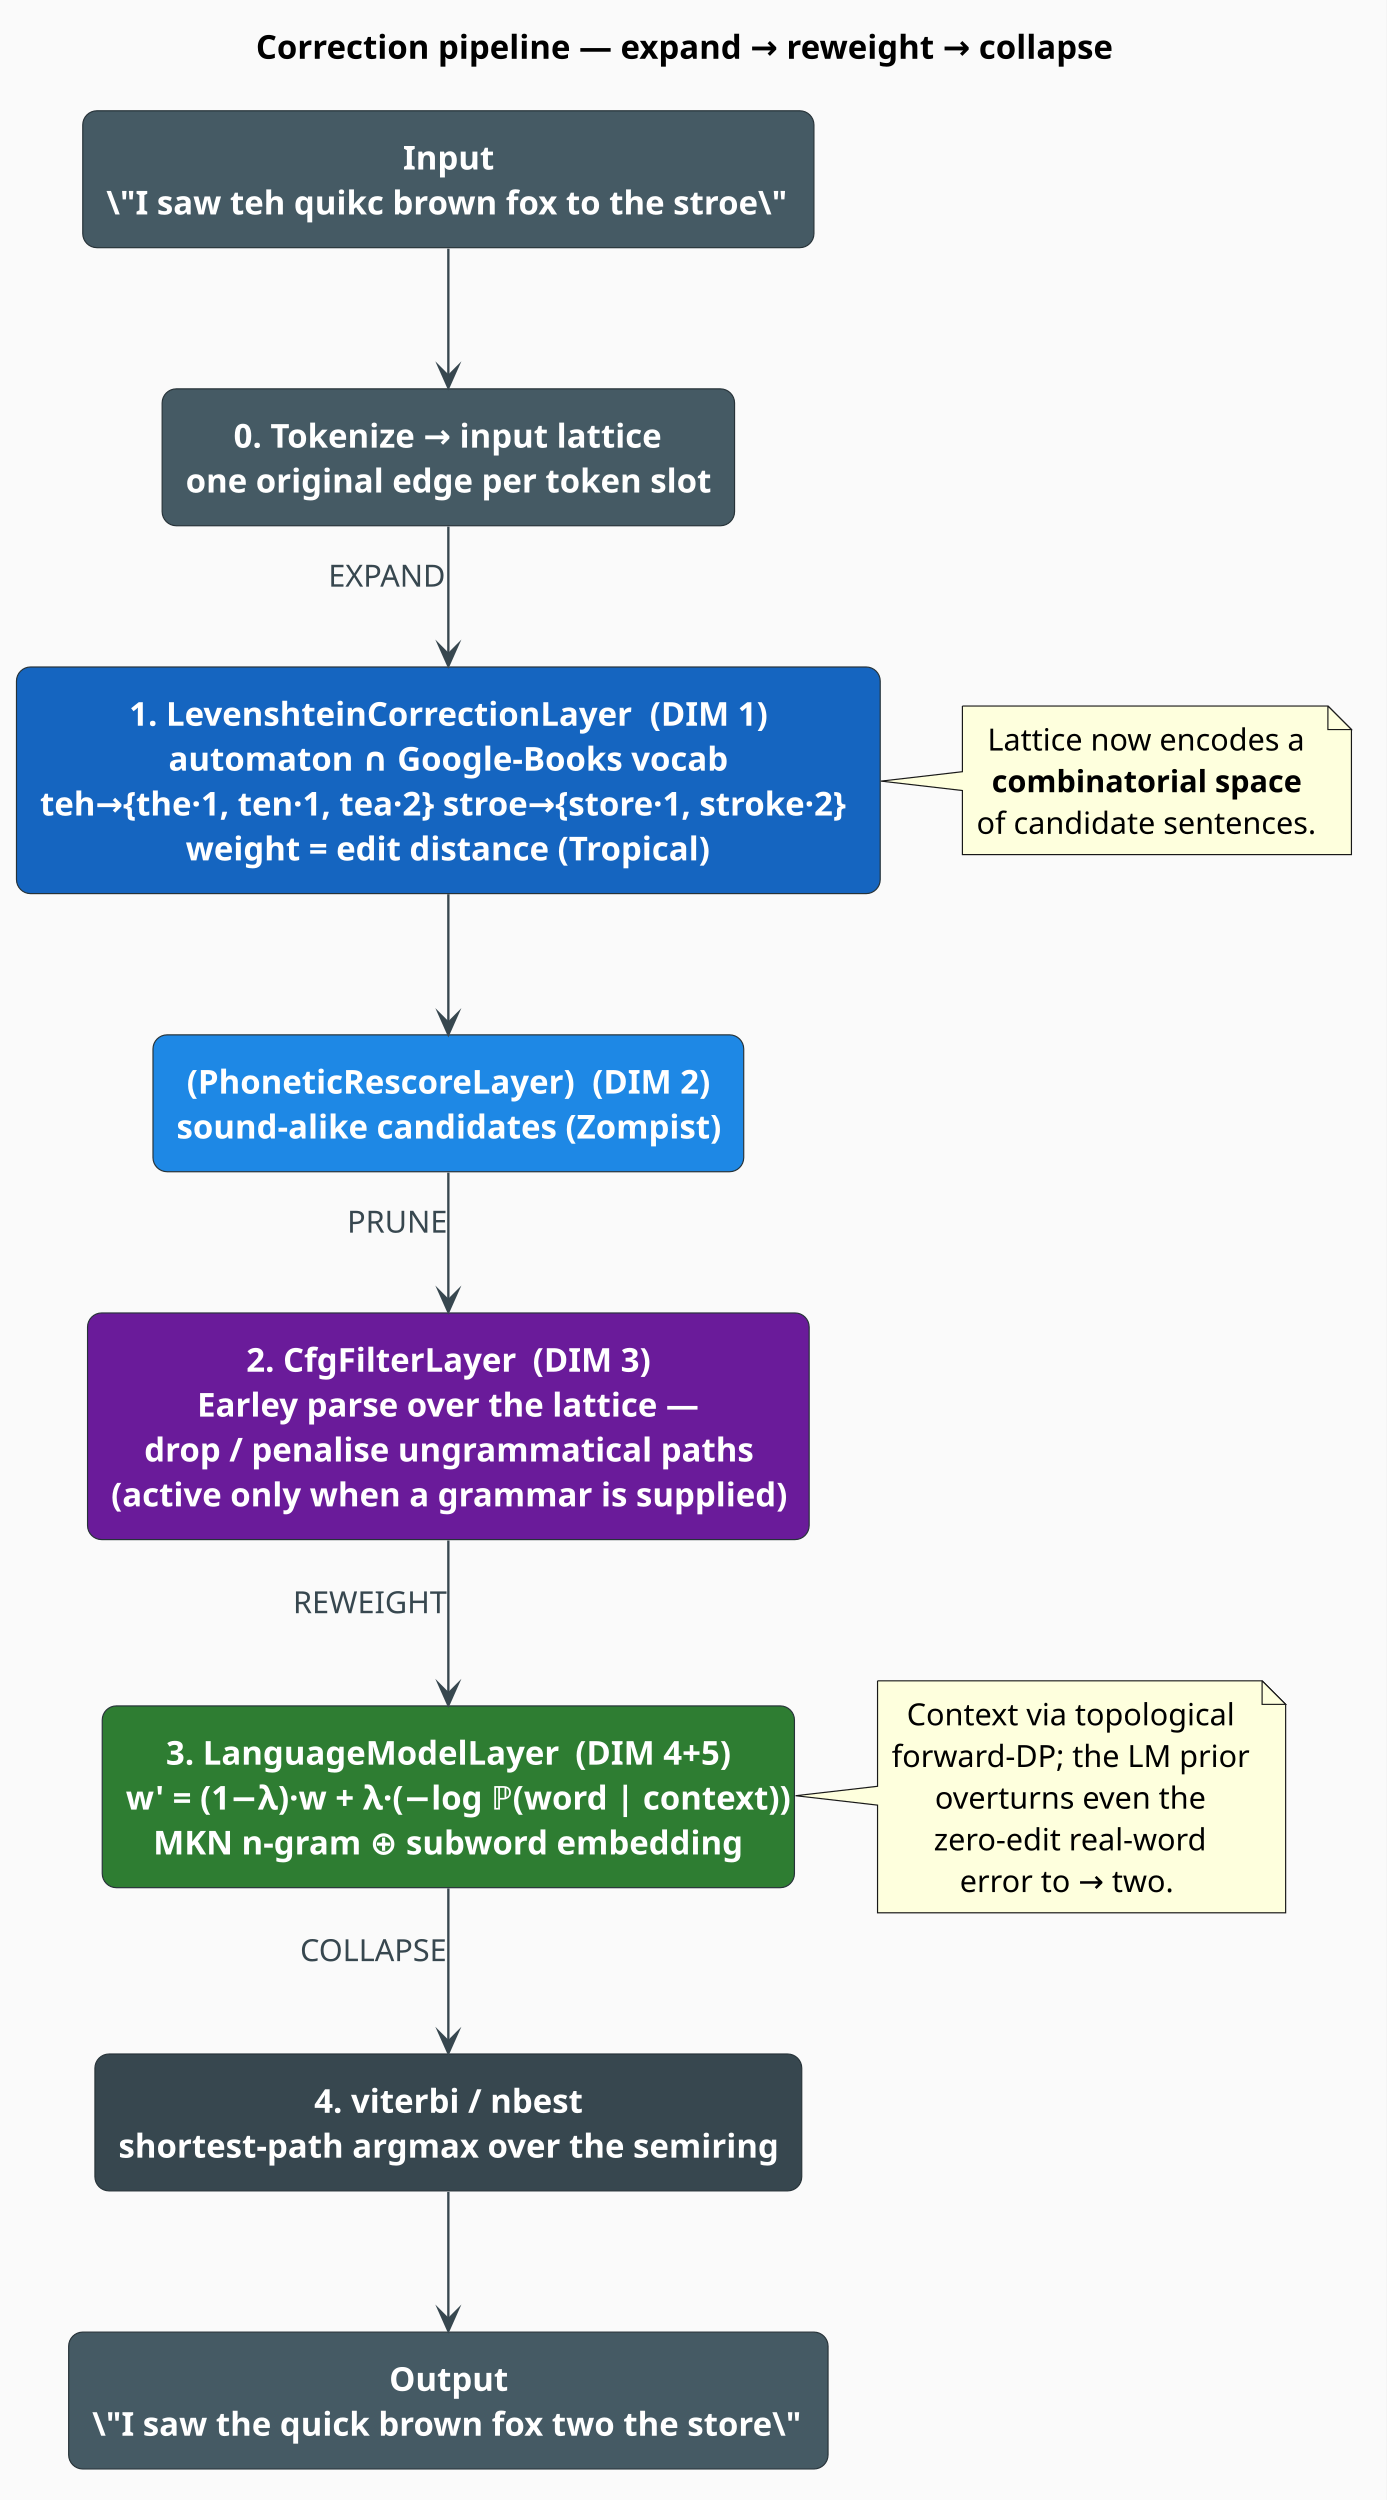
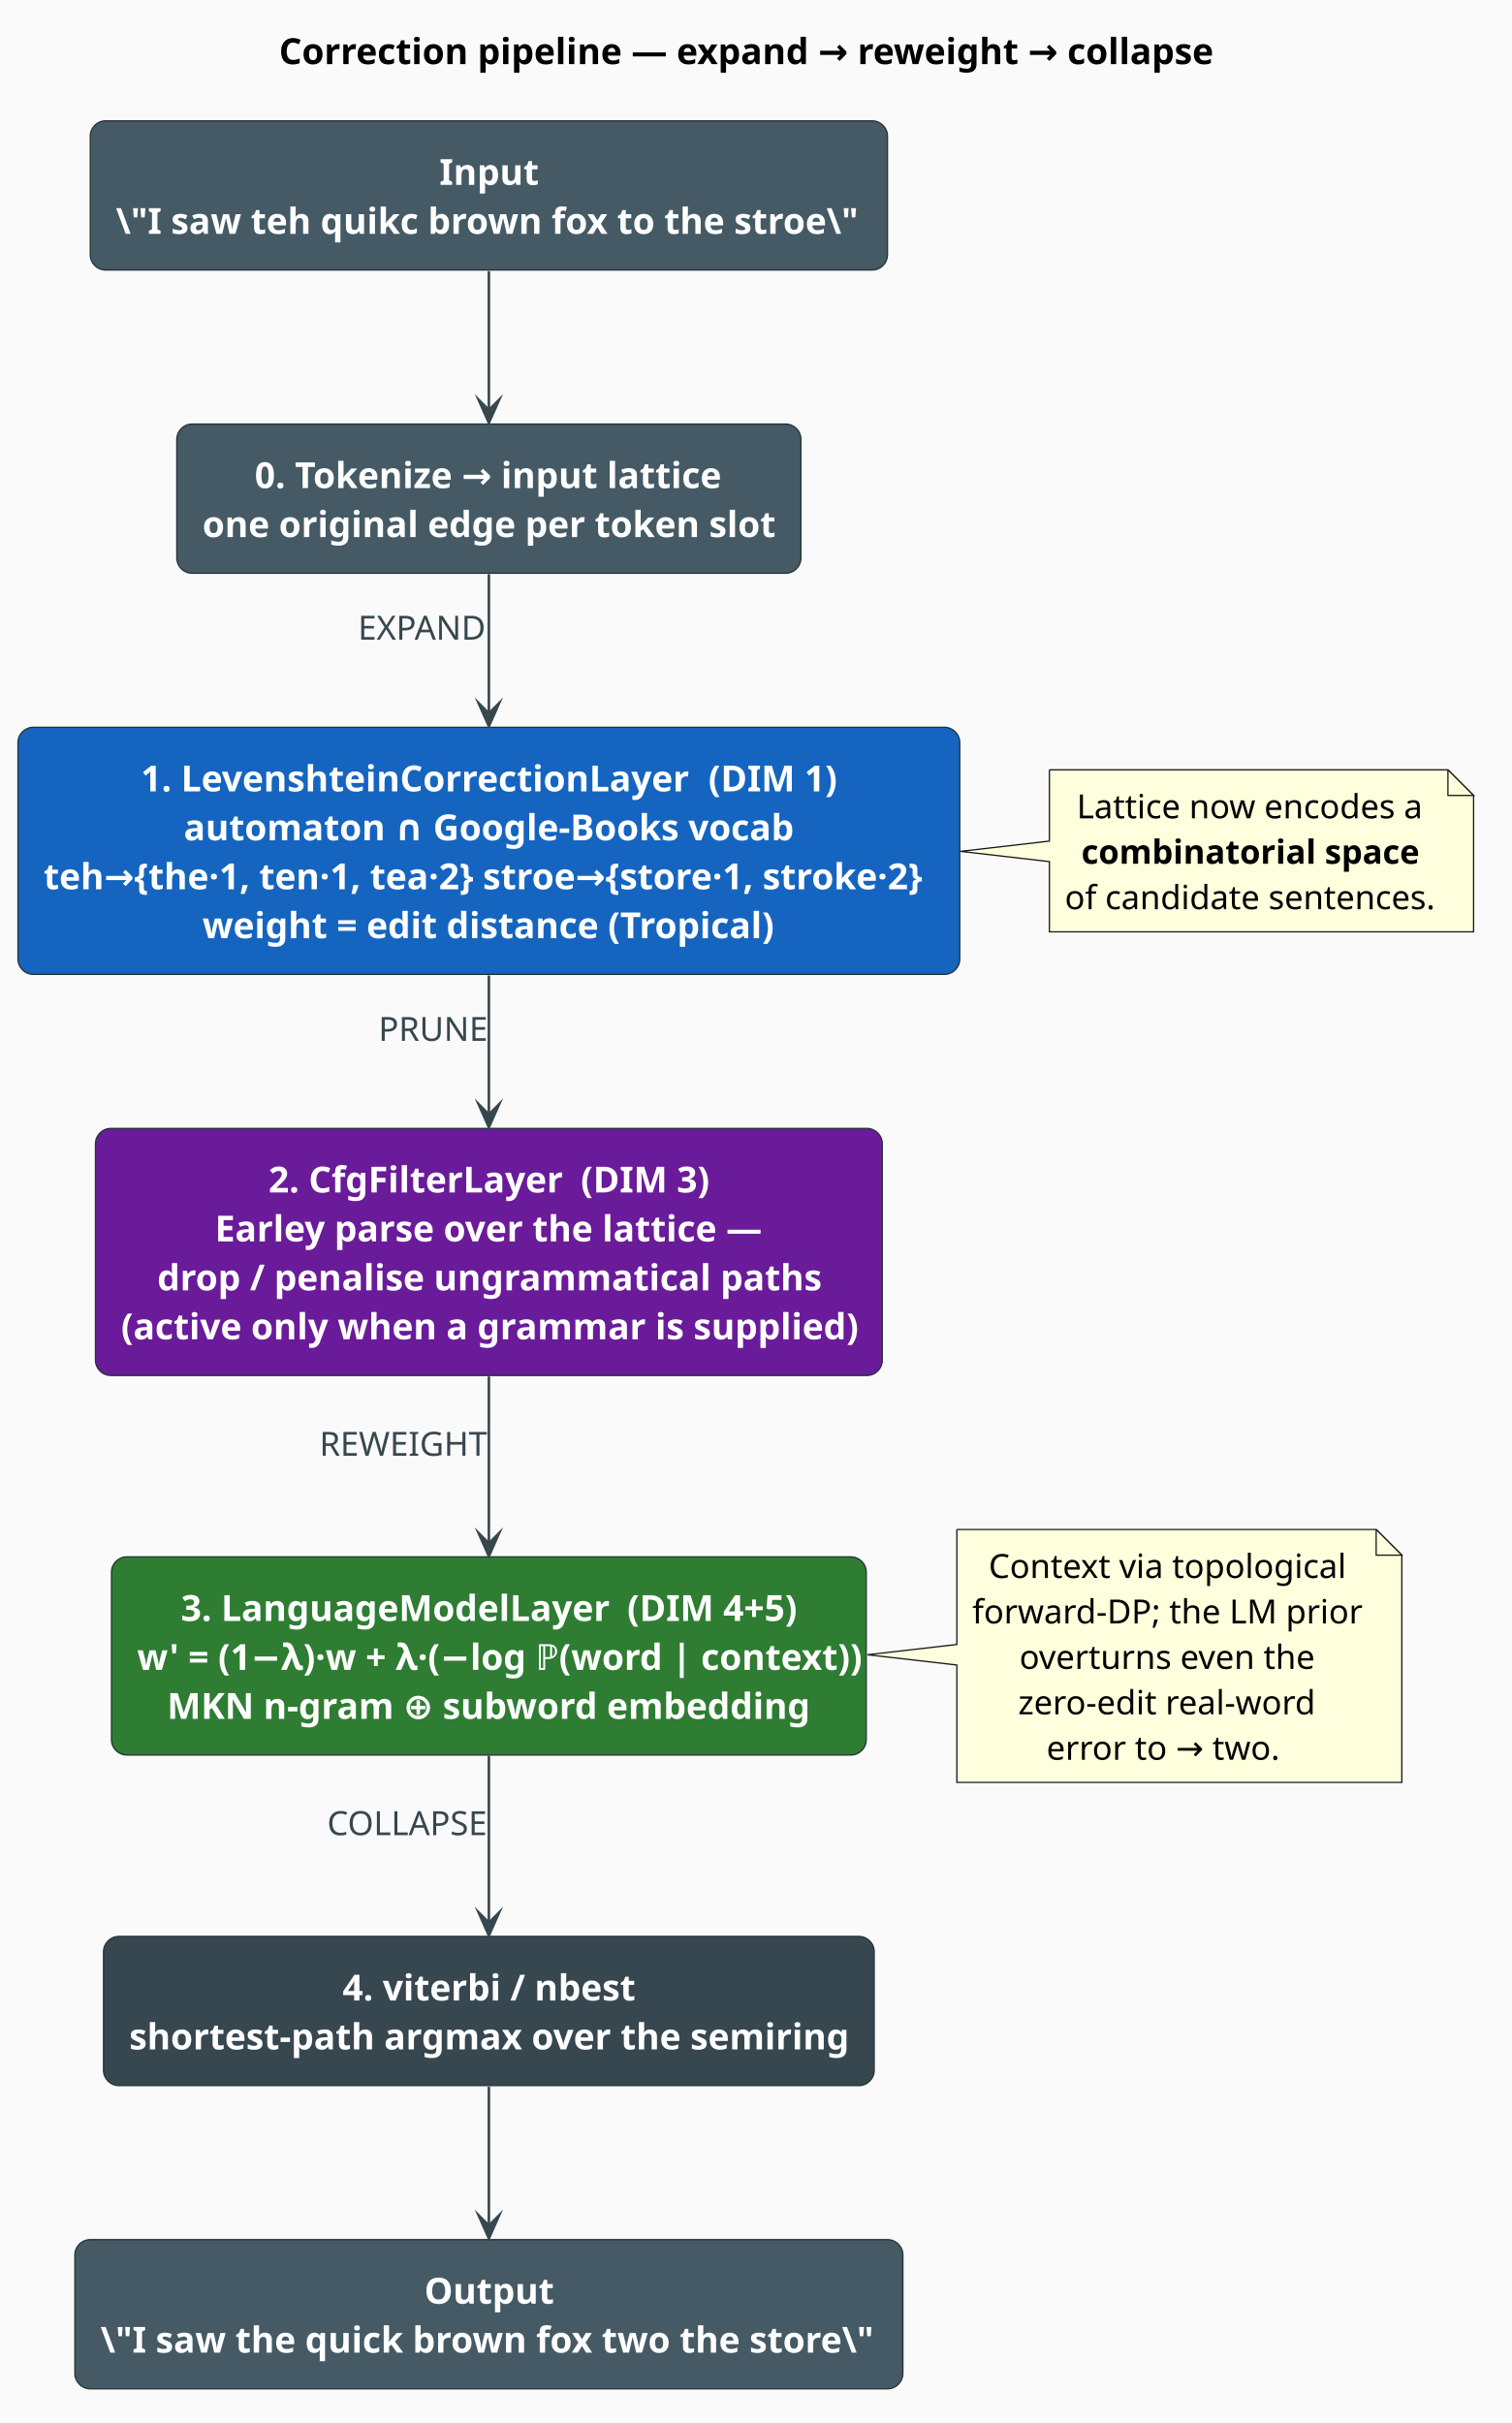
- <svg xmlns="http://www.w3.org/2000/svg" contentStyleType="text/css" data-diagram-type="DESCRIPTION" height="1062px" preserveAspectRatio="none" style="width:589px;height:1062px;background:#FAFAFA;" version="1.1" viewBox="0 0 589 1062" width="589px" zoomAndPan="magnify">
+ <svg xmlns="http://www.w3.org/2000/svg" contentStyleType="text/css" data-diagram-type="DESCRIPTION" height="944px" preserveAspectRatio="none" style="width:589px;height:944px;background:#FAFAFA;" version="1.1" viewBox="0 0 589 944" width="589px" zoomAndPan="magnify">
  <defs />
  <g>
-     <rect fill="#FAFAFA" height="1062" style="stroke:none;stroke-width:1;" width="589" x="0" y="0" />
-     <g class="title" data-source-line="16">
+     <rect fill="#FAFAFA" height="944" style="stroke:none;stroke-width:1;" width="589" x="0" y="0" />
+     <g class="title" data-source-line="19">
      <text fill="#000000" font-family="sans-serif" font-size="14" font-weight="700" lengthAdjust="spacing" textLength="364.682" x="108.705" y="24.966">Correction pipeline — expand → reweight → collapse</text>
    </g>
-     <g class="entity" data-qualified-name="in" data-source-line="18" id="ent0001">
+     <g class="entity" data-qualified-name="in" data-source-line="21" id="ent0001">
      <rect fill="#455A64" height="58.136" rx="6" ry="6" style="stroke:#263238;stroke-width:0.5;" width="310.597" x="35.16" y="47.068" />
      <text fill="#FFFFFF" font-family="sans-serif" font-size="14" font-weight="700" lengthAdjust="spacing" textLength="38.57" x="171.173" y="72.034">Input</text>
      <text fill="#FFFFFF" font-family="sans-serif" font-size="14" font-weight="700" lengthAdjust="spacing" textLength="290.597" x="45.16" y="91.102">\"I saw teh quikc brown fox to the stroe\"</text>
    </g>
-     <g class="entity" data-qualified-name="tok" data-source-line="19" id="ent0002">
-       <rect fill="#455A64" height="58.136" rx="6" ry="6" style="stroke:#263238;stroke-width:0.5;" width="243.159" x="68.88" y="165.198" />
-       <text fill="#FFFFFF" font-family="sans-serif" font-size="14" font-weight="700" lengthAdjust="spacing" textLength="182.432" x="99.244" y="190.164">0. Tokenize → input lattice</text>
-       <text fill="#FFFFFF" font-family="sans-serif" font-size="14" font-weight="700" lengthAdjust="spacing" textLength="223.159" x="78.88" y="209.232">one original edge per token slot</text>
+     <g class="entity" data-qualified-name="tok" data-source-line="22" id="ent0002">
+       <rect fill="#455A64" height="58.136" rx="6" ry="6" style="stroke:#263238;stroke-width:0.5;" width="243.159" x="68.88" y="165.208" />
+       <text fill="#FFFFFF" font-family="sans-serif" font-size="14" font-weight="700" lengthAdjust="spacing" textLength="182.432" x="99.244" y="190.174">0. Tokenize → input lattice</text>
+       <text fill="#FFFFFF" font-family="sans-serif" font-size="14" font-weight="700" lengthAdjust="spacing" textLength="223.159" x="78.88" y="209.242">one original edge per token slot</text>
    </g>
-     <g class="entity" data-qualified-name="spell" data-source-line="21" id="ent0003">
-       <rect fill="#1565C0" height="96.272" rx="6" ry="6" style="stroke:#263238;stroke-width:0.5;" width="366.916" x="7" y="283.338" />
-       <text fill="#FFFFFF" font-family="sans-serif" font-size="14" font-weight="700" lengthAdjust="spacing" textLength="213.835" x="54.882" y="308.304">1. LevenshteinCorrectionLayer</text>
-       <text fill="#FFFFFF" font-family="sans-serif" font-size="14" font-weight="700" lengthAdjust="spacing" textLength="50.036" x="275.998" y="308.304">(DIM 1)</text>
-       <text fill="#FFFFFF" font-family="sans-serif" font-size="14" font-weight="700" lengthAdjust="spacing" textLength="237.775" x="71.57" y="327.372">automaton ∩ Google-Books vocab</text>
-       <text fill="#FFFFFF" font-family="sans-serif" font-size="14" font-weight="700" lengthAdjust="spacing" textLength="346.916" x="17" y="346.44">teh→{the·1, ten·1, tea·2}  stroe→{store·1, stroke·2}</text>
-       <text fill="#FFFFFF" font-family="sans-serif" font-size="14" font-weight="700" lengthAdjust="spacing" textLength="223.187" x="78.864" y="365.508">weight = edit distance (Tropical)</text>
+     <g class="entity" data-qualified-name="spell" data-source-line="24" id="ent0003">
+       <rect fill="#1565C0" height="96.272" rx="6" ry="6" style="stroke:#263238;stroke-width:0.5;" width="366.916" x="7" y="283.348" />
+       <text fill="#FFFFFF" font-family="sans-serif" font-size="14" font-weight="700" lengthAdjust="spacing" textLength="213.835" x="54.882" y="308.314">1. LevenshteinCorrectionLayer</text>
+       <text fill="#FFFFFF" font-family="sans-serif" font-size="14" font-weight="700" lengthAdjust="spacing" textLength="50.036" x="275.998" y="308.314">(DIM 1)</text>
+       <text fill="#FFFFFF" font-family="sans-serif" font-size="14" font-weight="700" lengthAdjust="spacing" textLength="237.775" x="71.57" y="327.382">automaton ∩ Google-Books vocab</text>
+       <text fill="#FFFFFF" font-family="sans-serif" font-size="14" font-weight="700" lengthAdjust="spacing" textLength="346.916" x="17" y="346.45">teh→{the·1, ten·1, tea·2}  stroe→{store·1, stroke·2}</text>
+       <text fill="#FFFFFF" font-family="sans-serif" font-size="14" font-weight="700" lengthAdjust="spacing" textLength="223.187" x="78.864" y="365.518">weight = edit distance (Tropical)</text>
    </g>
-     <g class="entity" data-qualified-name="phon" data-source-line="22" id="ent0004">
-       <rect fill="#1E88E5" height="58.136" rx="6" ry="6" style="stroke:#263238;stroke-width:0.5;" width="250.943" x="64.99" y="439.608" />
-       <text fill="#FFFFFF" font-family="sans-serif" font-size="14" font-weight="700" lengthAdjust="spacing" textLength="164.961" x="79.323" y="464.574">(PhoneticRescoreLayer)</text>
-       <text fill="#FFFFFF" font-family="sans-serif" font-size="14" font-weight="700" lengthAdjust="spacing" textLength="50.036" x="251.564" y="464.574">(DIM 2)</text>
-       <text fill="#FFFFFF" font-family="sans-serif" font-size="14" font-weight="700" lengthAdjust="spacing" textLength="230.943" x="74.99" y="483.642">sound-alike candidates (Zompist)</text>
+     <g class="entity" data-qualified-name="cfg" data-source-line="31" id="ent0004">
+       <rect fill="#6A1B9A" height="96.272" rx="6" ry="6" style="stroke:#263238;stroke-width:0.5;" width="306.537" x="37.19" y="439.618" />
+       <text fill="#FFFFFF" font-family="sans-serif" font-size="14" font-weight="700" lengthAdjust="spacing" textLength="114.394" x="104.604" y="464.584">2. CfgFilterLayer</text>
+       <text fill="#FFFFFF" font-family="sans-serif" font-size="14" font-weight="700" lengthAdjust="spacing" textLength="50.036" x="226.277" y="464.584">(DIM 3)</text>
+       <text fill="#FFFFFF" font-family="sans-serif" font-size="14" font-weight="700" lengthAdjust="spacing" textLength="213.457" x="83.73" y="483.652">Earley parse over the lattice —</text>
+       <text fill="#FFFFFF" font-family="sans-serif" font-size="14" font-weight="700" lengthAdjust="spacing" textLength="258.369" x="61.274" y="502.72">drop / penalise ungrammatical paths</text>
+       <text fill="#FFFFFF" font-family="sans-serif" font-size="14" font-weight="700" lengthAdjust="spacing" textLength="286.537" x="47.19" y="521.788">(active only when a grammar is supplied)</text>
    </g>
-     <g class="entity" data-qualified-name="cfg" data-source-line="24" id="ent0005">
-       <rect fill="#6A1B9A" height="96.272" rx="6" ry="6" style="stroke:#263238;stroke-width:0.5;" width="306.537" x="37.19" y="557.748" />
-       <text fill="#FFFFFF" font-family="sans-serif" font-size="14" font-weight="700" lengthAdjust="spacing" textLength="114.394" x="104.604" y="582.714">2. CfgFilterLayer</text>
-       <text fill="#FFFFFF" font-family="sans-serif" font-size="14" font-weight="700" lengthAdjust="spacing" textLength="50.036" x="226.277" y="582.714">(DIM 3)</text>
-       <text fill="#FFFFFF" font-family="sans-serif" font-size="14" font-weight="700" lengthAdjust="spacing" textLength="213.457" x="83.73" y="601.782">Earley parse over the lattice —</text>
-       <text fill="#FFFFFF" font-family="sans-serif" font-size="14" font-weight="700" lengthAdjust="spacing" textLength="258.369" x="61.274" y="620.85">drop / penalise ungrammatical paths</text>
-       <text fill="#FFFFFF" font-family="sans-serif" font-size="14" font-weight="700" lengthAdjust="spacing" textLength="286.537" x="47.19" y="639.918">(active only when a grammar is supplied)</text>
+     <g class="entity" data-qualified-name="lm" data-source-line="33" id="ent0005">
+       <rect fill="#2E7D32" height="77.204" rx="6" ry="6" style="stroke:#263238;stroke-width:0.5;" width="294.049" x="43.43" y="606.548" />
+       <text fill="#FFFFFF" font-family="sans-serif" font-size="14" font-weight="700" lengthAdjust="spacing" textLength="166.585" x="70.496" y="631.514">3. LanguageModelLayer</text>
+       <text fill="#FFFFFF" font-family="sans-serif" font-size="14" font-weight="700" lengthAdjust="spacing" textLength="66.052" x="244.361" y="631.514">(DIM 4+5)</text>
+       <text fill="#FFFFFF" font-family="sans-serif" font-size="14" font-weight="700" lengthAdjust="spacing" textLength="274.049" x="53.43" y="650.582">w' = (1−λ)·w + λ·(−log ℙ(word | context))</text>
+       <text fill="#FFFFFF" font-family="sans-serif" font-size="14" font-weight="700" lengthAdjust="spacing" textLength="250.751" x="65.079" y="669.65">MKN n-gram ⊕ subword embedding</text>
    </g>
-     <g class="entity" data-qualified-name="lm" data-source-line="26" id="ent0006">
-       <rect fill="#2E7D32" height="77.204" rx="6" ry="6" style="stroke:#263238;stroke-width:0.5;" width="294.049" x="43.43" y="724.678" />
-       <text fill="#FFFFFF" font-family="sans-serif" font-size="14" font-weight="700" lengthAdjust="spacing" textLength="166.585" x="70.496" y="749.644">3. LanguageModelLayer</text>
-       <text fill="#FFFFFF" font-family="sans-serif" font-size="14" font-weight="700" lengthAdjust="spacing" textLength="66.052" x="244.361" y="749.644">(DIM 4+5)</text>
-       <text fill="#FFFFFF" font-family="sans-serif" font-size="14" font-weight="700" lengthAdjust="spacing" textLength="274.049" x="53.43" y="768.712">w' = (1−λ)·w + λ·(−log ℙ(word | context))</text>
-       <text fill="#FFFFFF" font-family="sans-serif" font-size="14" font-weight="700" lengthAdjust="spacing" textLength="250.751" x="65.079" y="787.78">MKN n-gram ⊕ subword embedding</text>
+     <g class="entity" data-qualified-name="dec" data-source-line="35" id="ent0006">
+       <rect fill="#37474F" height="58.136" rx="6" ry="6" style="stroke:#263238;stroke-width:0.5;" width="300.251" x="40.33" y="754.418" />
+       <text fill="#FFFFFF" font-family="sans-serif" font-size="14" font-weight="700" lengthAdjust="spacing" textLength="113.988" x="133.462" y="779.384">4. viterbi / nbest</text>
+       <text fill="#FFFFFF" font-family="sans-serif" font-size="14" font-weight="700" lengthAdjust="spacing" textLength="280.251" x="50.33" y="798.452">shortest-path argmax over the semiring</text>
    </g>
-     <g class="entity" data-qualified-name="dec" data-source-line="28" id="ent0007">
-       <rect fill="#37474F" height="58.136" rx="6" ry="6" style="stroke:#263238;stroke-width:0.5;" width="300.251" x="40.33" y="872.548" />
-       <text fill="#FFFFFF" font-family="sans-serif" font-size="14" font-weight="700" lengthAdjust="spacing" textLength="113.988" x="133.462" y="897.514">4. viterbi / nbest</text>
-       <text fill="#FFFFFF" font-family="sans-serif" font-size="14" font-weight="700" lengthAdjust="spacing" textLength="280.251" x="50.33" y="916.582">shortest-path argmax over the semiring</text>
+     <g class="entity" data-qualified-name="out" data-source-line="36" id="ent0007">
+       <rect fill="#455A64" height="58.136" rx="6" ry="6" style="stroke:#263238;stroke-width:0.5;" width="322.581" x="29.17" y="872.548" />
+       <text fill="#FFFFFF" font-family="sans-serif" font-size="14" font-weight="700" lengthAdjust="spacing" textLength="50.274" x="165.323" y="897.514">Output</text>
+       <text fill="#FFFFFF" font-family="sans-serif" font-size="14" font-weight="700" lengthAdjust="spacing" textLength="302.581" x="39.17" y="916.582">\"I saw the quick brown fox two the store\"</text>
    </g>
-     <g class="entity" data-qualified-name="out" data-source-line="29" id="ent0008">
-       <rect fill="#455A64" height="58.136" rx="6" ry="6" style="stroke:#263238;stroke-width:0.5;" width="322.581" x="29.17" y="990.678" />
-       <text fill="#FFFFFF" font-family="sans-serif" font-size="14" font-weight="700" lengthAdjust="spacing" textLength="50.274" x="165.323" y="1015.644">Output</text>
-       <text fill="#FFFFFF" font-family="sans-serif" font-size="14" font-weight="700" lengthAdjust="spacing" textLength="302.581" x="39.17" y="1034.712">\"I saw the quick brown fox two the store\"</text>
-     </g>
-     <g class="entity" data-qualified-name="GMN16" data-source-line="40" id="ent0017">
-       <path d="M408.83,299.918 L408.83,327.818 L374.22,331.818 L408.83,335.818 L408.83,363.036 A0,0 0 0 0 408.83,363.036 L574.091,363.036 A0,0 0 0 0 574.091,363.036 L574.091,309.918 L564.091,299.918 L408.83,299.918 A0,0 0 0 0 408.83,299.918" fill="#FEFFDD" style="stroke:#181818;stroke-width:0.5;" />
+     <g class="entity" data-qualified-name="GMN14" data-source-line="46" id="ent0015">
+       <path d="M408.83,299.918 L408.83,327.688 L374.22,331.688 L408.83,335.688 L408.83,363.036 A0,0 0 0 0 408.83,363.036 L574.091,363.036 A0,0 0 0 0 574.091,363.036 L574.091,309.918 L564.091,299.918 L408.83,299.918 A0,0 0 0 0 408.83,299.918" fill="#FEFFDD" style="stroke:#181818;stroke-width:0.5;" />
      <path d="M564.091,299.918 L564.091,309.918 L574.091,309.918 L564.091,299.918" fill="#FEFFDD" style="stroke:#181818;stroke-width:0.5;" />
      <text fill="#000000" font-family="sans-serif" font-size="13" lengthAdjust="spacing" textLength="134.992" x="419.464" y="318.815">Lattice now encodes a</text>
      <text fill="#000000" font-family="sans-serif" font-size="13" font-weight="700" lengthAdjust="spacing" textLength="131.352" x="421.284" y="336.521">combinatorial space</text>
      <text fill="#000000" font-family="sans-serif" font-size="13" lengthAdjust="spacing" textLength="144.261" x="414.83" y="354.227">of candidate sentences.</text>
    </g>
-     <g class="entity" data-qualified-name="GMN19" data-source-line="45" id="ent0020">
-       <path d="M372.78,714.018 L372.78,758.818 L337.94,762.818 L372.78,766.818 L372.78,812.548 A0,0 0 0 0 372.78,812.548 L546.14,812.548 A0,0 0 0 0 546.14,812.548 L546.14,724.018 L536.14,714.018 L372.78,714.018 A0,0 0 0 0 372.78,714.018" fill="#FEFFDD" style="stroke:#181818;stroke-width:0.5;" />
-       <path d="M536.14,714.018 L536.14,724.018 L546.14,724.018 L536.14,714.018" fill="#FEFFDD" style="stroke:#181818;stroke-width:0.5;" />
-       <text fill="#000000" font-family="sans-serif" font-size="13" lengthAdjust="spacing" textLength="139.594" x="385.163" y="732.915">Context via topological</text>
-       <text fill="#000000" font-family="sans-serif" font-size="13" lengthAdjust="spacing" textLength="152.36" x="378.78" y="750.621">forward-DP; the LM prior</text>
-       <text fill="#000000" font-family="sans-serif" font-size="13" lengthAdjust="spacing" textLength="115.648" x="397.136" y="768.327">overturns even the</text>
-       <text fill="#000000" font-family="sans-serif" font-size="13" lengthAdjust="spacing" textLength="116.597" x="396.661" y="786.033">zero-edit real-word</text>
-       <text fill="#000000" font-family="sans-serif" font-size="13" lengthAdjust="spacing" textLength="94.535" x="407.693" y="803.739">error  to → two.</text>
+     <g class="entity" data-qualified-name="GMN17" data-source-line="51" id="ent0018">
+       <path d="M372.78,595.888 L372.78,640.688 L337.94,644.688 L372.78,648.688 L372.78,694.418 A0,0 0 0 0 372.78,694.418 L546.14,694.418 A0,0 0 0 0 546.14,694.418 L546.14,605.888 L536.14,595.888 L372.78,595.888 A0,0 0 0 0 372.78,595.888" fill="#FEFFDD" style="stroke:#181818;stroke-width:0.5;" />
+       <path d="M536.14,595.888 L536.14,605.888 L546.14,605.888 L536.14,595.888" fill="#FEFFDD" style="stroke:#181818;stroke-width:0.5;" />
+       <text fill="#000000" font-family="sans-serif" font-size="13" lengthAdjust="spacing" textLength="139.594" x="385.163" y="614.785">Context via topological</text>
+       <text fill="#000000" font-family="sans-serif" font-size="13" lengthAdjust="spacing" textLength="152.36" x="378.78" y="632.491">forward-DP; the LM prior</text>
+       <text fill="#000000" font-family="sans-serif" font-size="13" lengthAdjust="spacing" textLength="115.648" x="397.136" y="650.197">overturns even the</text>
+       <text fill="#000000" font-family="sans-serif" font-size="13" lengthAdjust="spacing" textLength="116.597" x="396.661" y="667.903">zero-edit real-word</text>
+       <text fill="#000000" font-family="sans-serif" font-size="13" lengthAdjust="spacing" textLength="94.535" x="407.693" y="685.609">error  to → two.</text>
    </g>
-     <g class="link" data-entity-1="ent0001" data-entity-2="ent0002" data-link-type="dependency" data-source-line="31" id="lnk9">
-       <path d="M190.46,105.638 C190.46,123.678 190.46,141.678 190.46,159.728" fill="none" id="in-to-tok" style="stroke:#37474F;stroke-width:1;" />
-       <polygon fill="#37474F" points="190.46,164.728,194.46,155.728,190.46,159.728,186.46,155.728,190.46,164.728" style="stroke:#37474F;stroke-width:1;stroke-linejoin:miter;stroke-miterlimit:10;" />
+     <g class="link" data-entity-1="ent0001" data-entity-2="ent0002" data-link-type="dependency" data-source-line="38" id="lnk8">
+       <path d="M190.46,105.648 C190.46,123.688 190.46,141.688 190.46,159.738" fill="none" id="in-to-tok" style="stroke:#37474F;stroke-width:1;" />
+       <polygon fill="#37474F" points="190.46,164.738,194.46,155.738,190.46,159.738,186.46,155.738,190.46,164.738" style="stroke:#37474F;stroke-width:1;stroke-linejoin:miter;stroke-miterlimit:10;" />
    </g>
-     <g class="link" data-entity-1="ent0002" data-entity-2="ent0003" data-link-type="dependency" data-source-line="32" id="lnk10">
-       <path d="M190.46,223.698 C190.46,240.948 190.46,258.158 190.46,277.928" fill="none" id="tok-to-spell" style="stroke:#37474F;stroke-width:1;" />
-       <polygon fill="#37474F" points="190.46,282.928,194.46,273.928,190.46,277.928,186.46,273.928,190.46,282.928" style="stroke:#37474F;stroke-width:1;stroke-linejoin:miter;stroke-miterlimit:10;" />
+     <g class="link" data-entity-1="ent0002" data-entity-2="ent0003" data-link-type="dependency" data-source-line="39" id="lnk9">
+       <path d="M190.46,223.708 C190.46,240.948 190.46,258.158 190.46,277.938" fill="none" id="tok-to-spell" style="stroke:#37474F;stroke-width:1;" />
+       <polygon fill="#37474F" points="190.46,282.938,194.46,273.938,190.46,277.938,186.46,273.938,190.46,282.938" style="stroke:#37474F;stroke-width:1;stroke-linejoin:miter;stroke-miterlimit:10;" />
      <text fill="#37474F" font-family="sans-serif" font-size="13" lengthAdjust="spacing" textLength="50.388" x="139.46" y="249.215">EXPAND</text>
    </g>
-     <g class="link" data-entity-1="ent0003" data-entity-2="ent0004" data-link-type="dependency" data-source-line="33" id="lnk11">
-       <path d="M190.46,379.848 C190.46,399.748 190.46,417.148 190.46,434.478" fill="none" id="spell-to-phon" style="stroke:#37474F;stroke-width:1;" />
-       <polygon fill="#37474F" points="190.46,439.478,194.46,430.478,190.46,434.478,186.46,430.478,190.46,439.478" style="stroke:#37474F;stroke-width:1;stroke-linejoin:miter;stroke-miterlimit:10;" />
+     <g class="link" data-entity-1="ent0003" data-entity-2="ent0004" data-link-type="dependency" data-source-line="40" id="lnk10">
+       <path d="M190.46,380.068 C190.46,398.888 190.46,415.378 190.46,434.188" fill="none" id="spell-to-cfg" style="stroke:#37474F;stroke-width:1;" />
+       <polygon fill="#37474F" points="190.46,439.188,194.46,430.188,190.46,434.188,186.46,430.188,190.46,439.188" style="stroke:#37474F;stroke-width:1;stroke-linejoin:miter;stroke-miterlimit:10;" />
+       <text fill="#37474F" font-family="sans-serif" font-size="13" lengthAdjust="spacing" textLength="42.562" x="147.46" y="405.525">PRUNE</text>
    </g>
-     <g class="link" data-entity-1="ent0004" data-entity-2="ent0005" data-link-type="dependency" data-source-line="34" id="lnk12">
-       <path d="M190.46,498.108 C190.46,515.358 190.46,532.568 190.46,552.338" fill="none" id="phon-to-cfg" style="stroke:#37474F;stroke-width:1;" />
-       <polygon fill="#37474F" points="190.46,557.338,194.46,548.338,190.46,552.338,186.46,548.338,190.46,557.338" style="stroke:#37474F;stroke-width:1;stroke-linejoin:miter;stroke-miterlimit:10;" />
-       <text fill="#37474F" font-family="sans-serif" font-size="13" lengthAdjust="spacing" textLength="42.562" x="147.46" y="523.625">PRUNE</text>
+     <g class="link" data-entity-1="ent0004" data-entity-2="ent0005" data-link-type="dependency" data-source-line="41" id="lnk11">
+       <path d="M190.46,536.258 C190.46,558.748 190.46,580.118 190.46,601.278" fill="none" id="cfg-to-lm" style="stroke:#37474F;stroke-width:1;" />
+       <polygon fill="#37474F" points="190.46,606.278,194.46,597.278,190.46,601.278,186.46,597.278,190.46,606.278" style="stroke:#37474F;stroke-width:1;stroke-linejoin:miter;stroke-miterlimit:10;" />
+       <text fill="#37474F" font-family="sans-serif" font-size="13" lengthAdjust="spacing" textLength="65.364" x="124.46" y="567.165">REWEIGHT</text>
    </g>
-     <g class="link" data-entity-1="ent0005" data-entity-2="ent0006" data-link-type="dependency" data-source-line="35" id="lnk13">
-       <path d="M190.46,654.388 C190.46,676.878 190.46,698.248 190.46,719.408" fill="none" id="cfg-to-lm" style="stroke:#37474F;stroke-width:1;" />
-       <polygon fill="#37474F" points="190.46,724.408,194.46,715.408,190.46,719.408,186.46,715.408,190.46,724.408" style="stroke:#37474F;stroke-width:1;stroke-linejoin:miter;stroke-miterlimit:10;" />
-       <text fill="#37474F" font-family="sans-serif" font-size="13" lengthAdjust="spacing" textLength="65.364" x="124.46" y="685.295">REWEIGHT</text>
+     <g class="link" data-entity-1="ent0005" data-entity-2="ent0006" data-link-type="dependency" data-source-line="42" id="lnk12">
+       <path d="M190.46,684.048 C190.46,706.268 190.46,728.678 190.46,749.078" fill="none" id="lm-to-dec" style="stroke:#37474F;stroke-width:1;" />
+       <polygon fill="#37474F" points="190.46,754.078,194.46,745.078,190.46,749.078,186.46,745.078,190.46,754.078" style="stroke:#37474F;stroke-width:1;stroke-linejoin:miter;stroke-miterlimit:10;" />
+       <text fill="#37474F" font-family="sans-serif" font-size="13" lengthAdjust="spacing" textLength="62.53" x="127.46" y="714.965">COLLAPSE</text>
    </g>
-     <g class="link" data-entity-1="ent0006" data-entity-2="ent0007" data-link-type="dependency" data-source-line="36" id="lnk14">
-       <path d="M190.46,802.178 C190.46,824.398 190.46,846.808 190.46,867.208" fill="none" id="lm-to-dec" style="stroke:#37474F;stroke-width:1;" />
-       <polygon fill="#37474F" points="190.46,872.208,194.46,863.208,190.46,867.208,186.46,863.208,190.46,872.208" style="stroke:#37474F;stroke-width:1;stroke-linejoin:miter;stroke-miterlimit:10;" />
-       <text fill="#37474F" font-family="sans-serif" font-size="13" lengthAdjust="spacing" textLength="62.53" x="127.46" y="833.095">COLLAPSE</text>
-     </g>
-     <g class="link" data-entity-1="ent0007" data-entity-2="ent0008" data-link-type="dependency" data-source-line="37" id="lnk15">
-       <path d="M190.46,931.118 C190.46,949.158 190.46,967.158 190.46,985.208" fill="none" id="dec-to-out" style="stroke:#37474F;stroke-width:1;" />
-       <polygon fill="#37474F" points="190.46,990.208,194.46,981.208,190.46,985.208,186.46,981.208,190.46,990.208" style="stroke:#37474F;stroke-width:1;stroke-linejoin:miter;stroke-miterlimit:10;" />
+     <g class="link" data-entity-1="ent0006" data-entity-2="ent0007" data-link-type="dependency" data-source-line="43" id="lnk13">
+       <path d="M190.46,812.988 C190.46,831.028 190.46,849.028 190.46,867.078" fill="none" id="dec-to-out" style="stroke:#37474F;stroke-width:1;" />
+       <polygon fill="#37474F" points="190.46,872.078,194.46,863.078,190.46,867.078,186.46,863.078,190.46,872.078" style="stroke:#37474F;stroke-width:1;stroke-linejoin:miter;stroke-miterlimit:10;" />
    </g>
  </g>
</svg>
